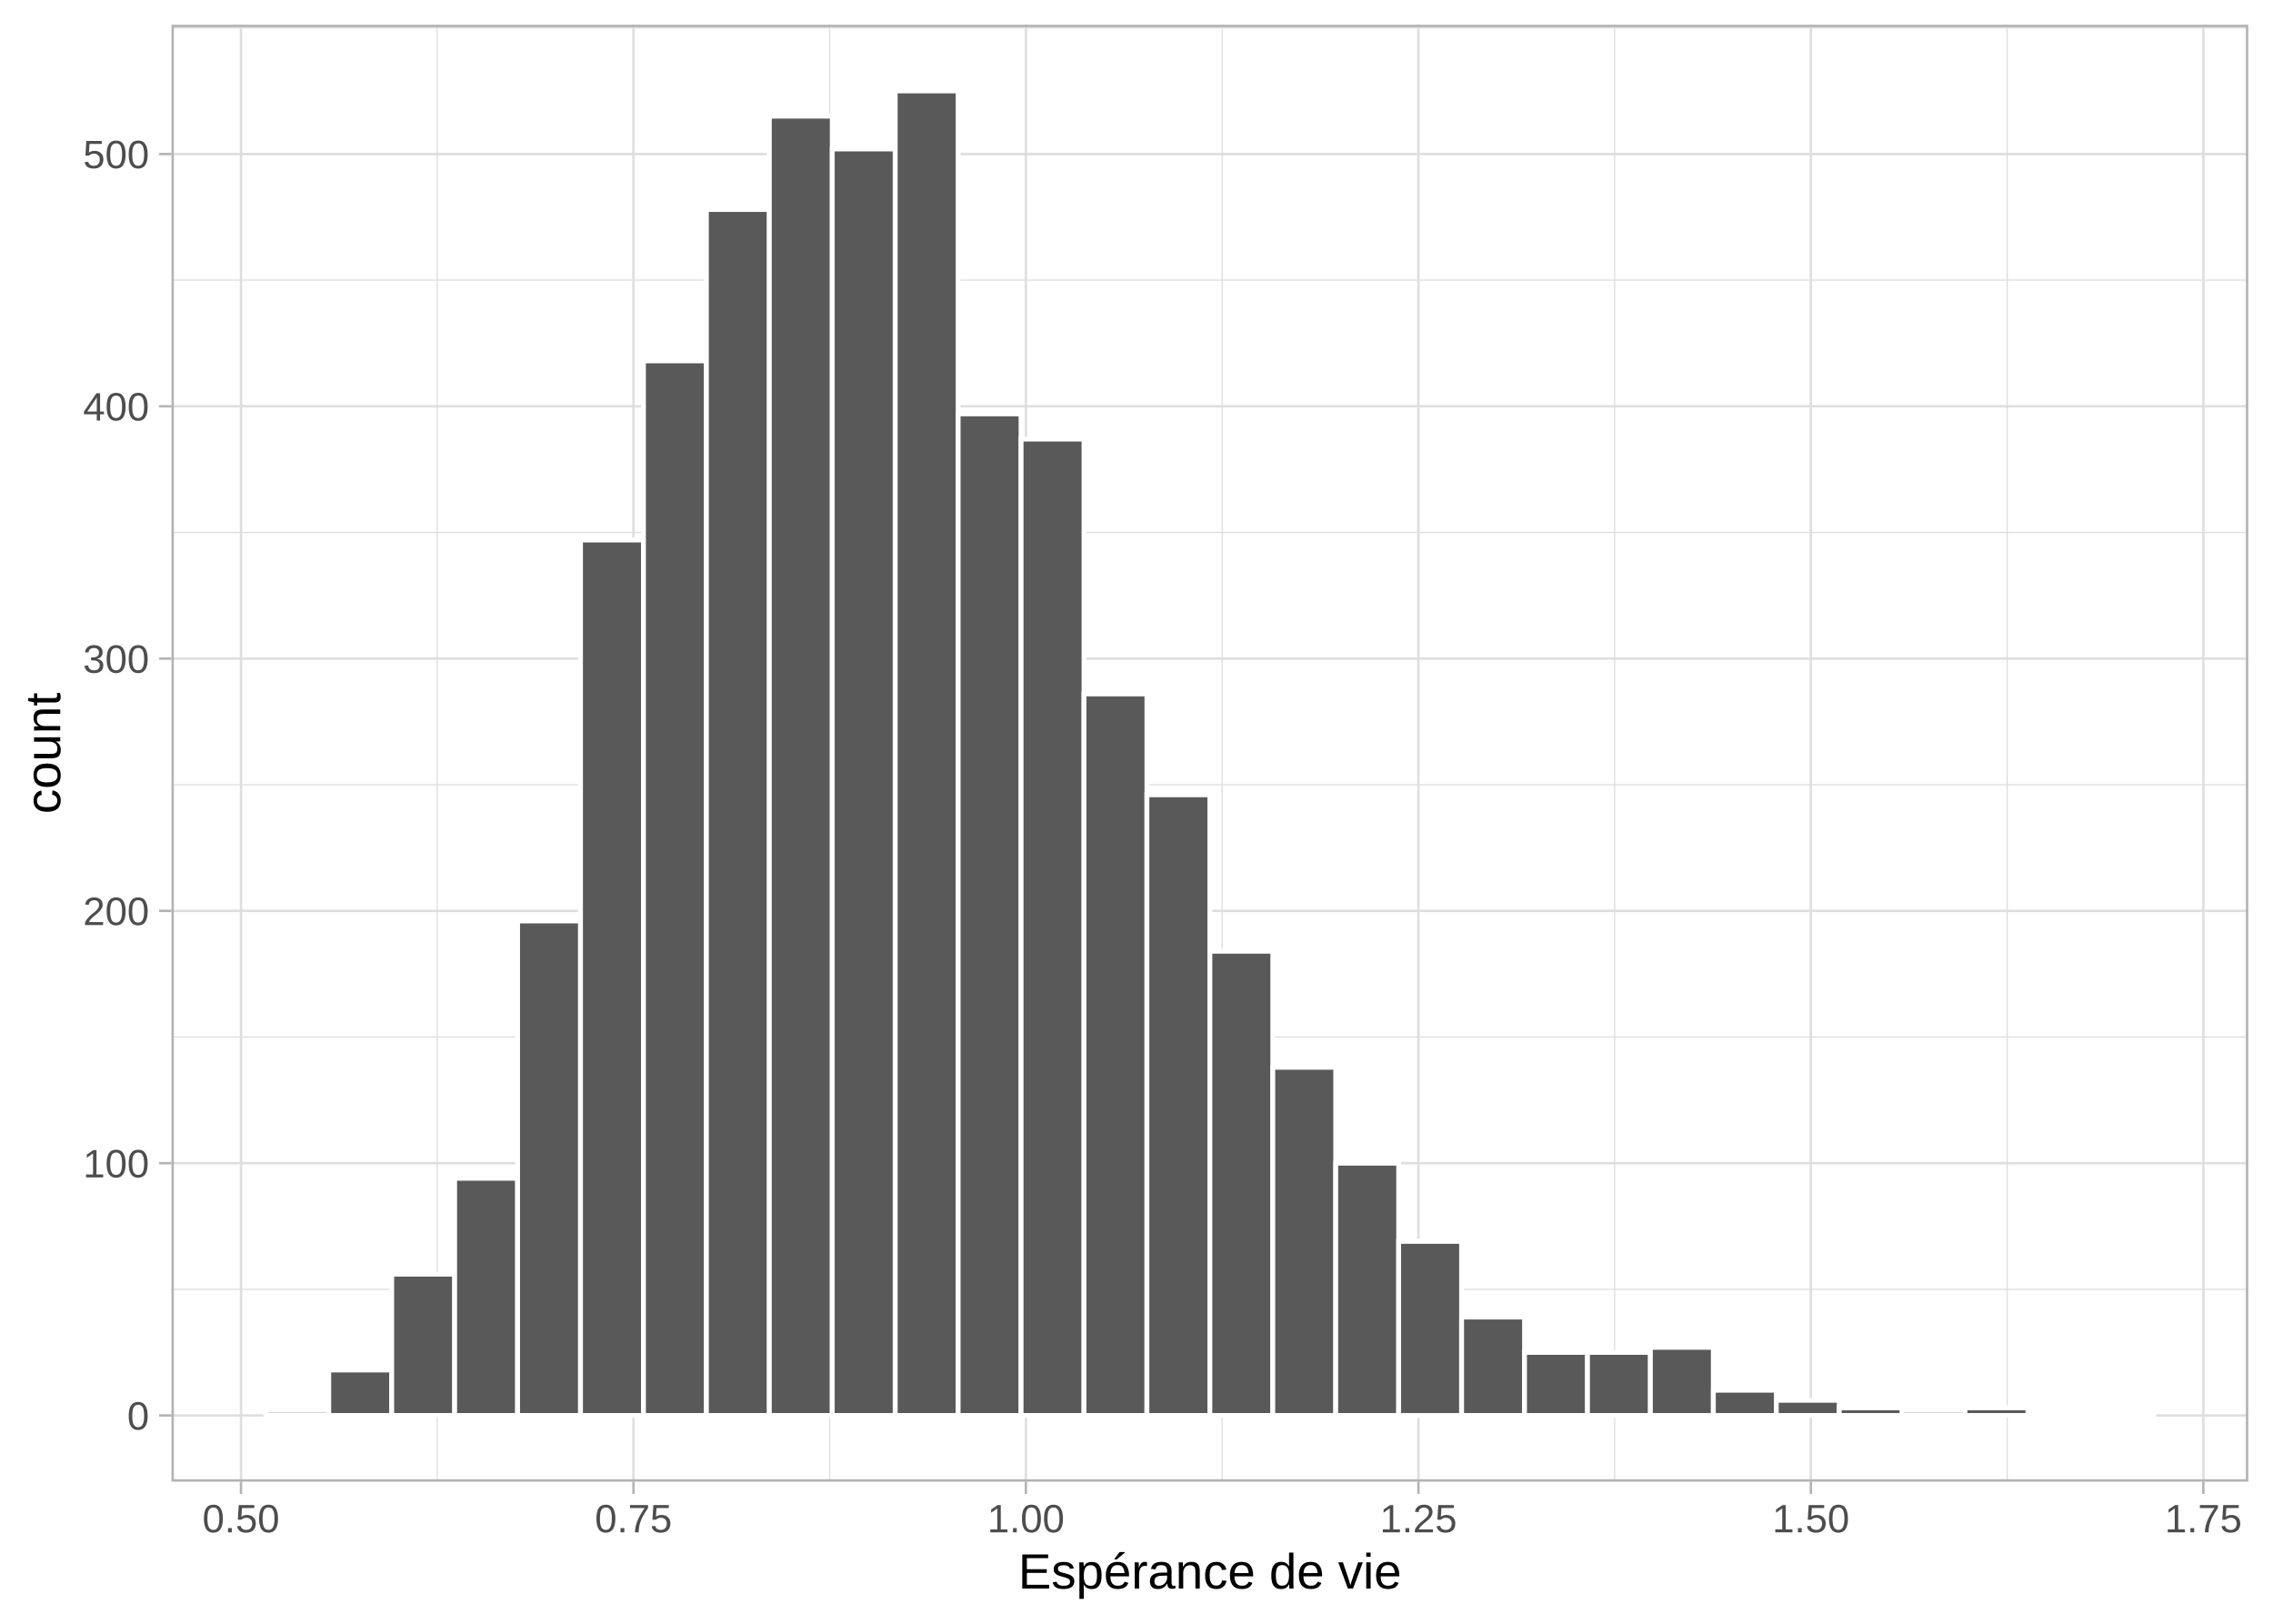
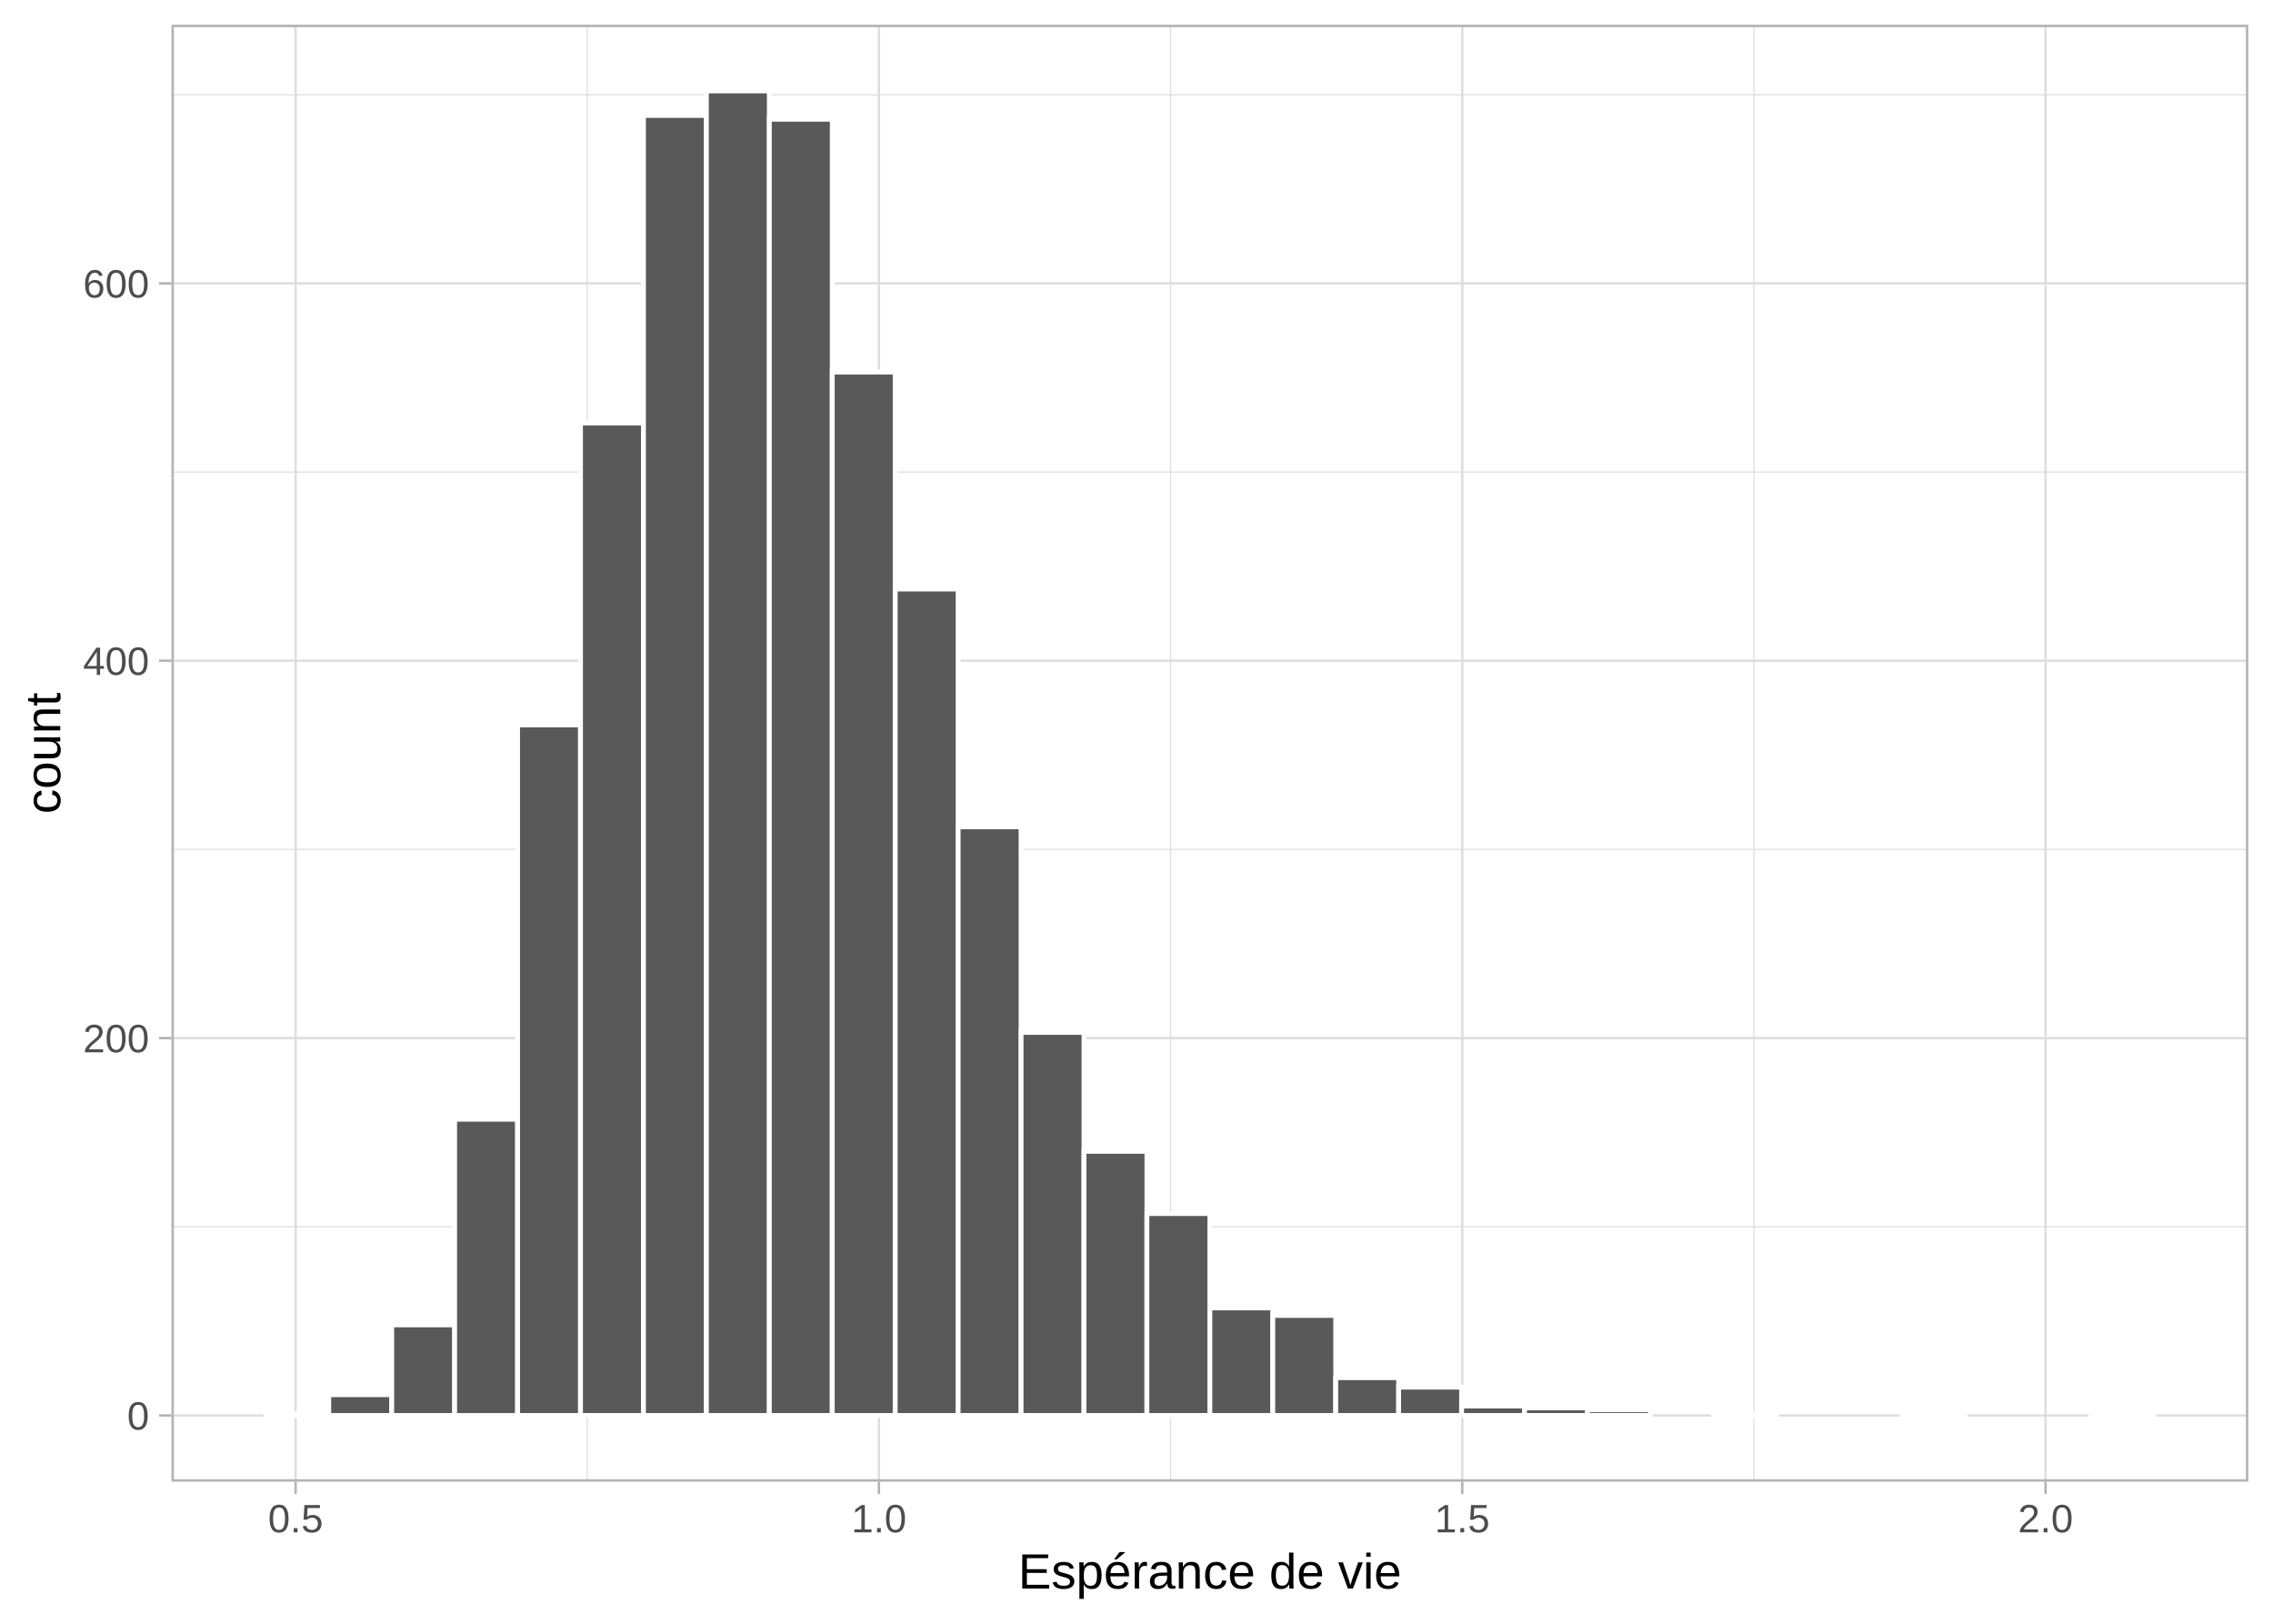
<svg xmlns="http://www.w3.org/2000/svg" width="504.00pt" height="360.00pt" viewBox="0 0 504.00 360.00">
  <g class="svglite">
    <defs>
      <style type="text/css">
    .svglite line, .svglite polyline, .svglite polygon, .svglite path, .svglite rect, .svglite circle {
      fill: none;
      stroke: #000000;
      stroke-linecap: round;
      stroke-linejoin: round;
      stroke-miterlimit: 10.00;
    }
    .svglite text {
      white-space: pre;
    }
    .svglite g.glyphgroup path {
      fill: inherit;
      stroke: none;
    }
  </style>
    </defs>
    <rect width="100%" height="100%" style="stroke: none; fill: none;" />
    <defs>
      <clipPath id="cpMC4wMHw1MDQuMDB8MC4wMHwzNjAuMDA=">
        <rect x="0.00" y="0.00" width="504.00" height="360.00" />
      </clipPath>
    </defs>
    <g clip-path="url(#cpMC4wMHw1MDQuMDB8MC4wMHwzNjAuMDA=)">
      <rect x="0.00" y="0.00" width="504.00" height="360.00" style="stroke-width: 1.07; stroke: #FFFFFF; fill: #FFFFFF;" />
    </g>
    <defs>
      <clipPath id="cpMzguMDJ8NDk4LjUyfDUuNDh8MzI4LjUw">
        <rect x="38.02" y="5.48" width="460.50" height="323.02" />
      </clipPath>
    </defs>
    <g clip-path="url(#cpMzguMDJ8NDk4LjUyfDUuNDh8MzI4LjUw)">
      <rect x="38.02" y="5.48" width="460.50" height="323.02" style="stroke-width: 1.07; stroke: none; fill: #FFFFFF;" />
-       <polyline points="38.02,285.85 498.52,285.85 " style="stroke-width: 0.27; stroke: #DEDEDE; stroke-linecap: butt;" />
-       <polyline points="38.02,229.92 498.52,229.92 " style="stroke-width: 0.27; stroke: #DEDEDE; stroke-linecap: butt;" />
-       <polyline points="38.02,173.98 498.52,173.98 " style="stroke-width: 0.27; stroke: #DEDEDE; stroke-linecap: butt;" />
-       <polyline points="38.02,118.05 498.52,118.05 " style="stroke-width: 0.27; stroke: #DEDEDE; stroke-linecap: butt;" />
-       <polyline points="38.02,62.11 498.52,62.11 " style="stroke-width: 0.27; stroke: #DEDEDE; stroke-linecap: butt;" />
-       <polyline points="38.02,6.18 498.52,6.18 " style="stroke-width: 0.27; stroke: #DEDEDE; stroke-linecap: butt;" />
-       <polyline points="96.94,328.50 96.94,5.48 " style="stroke-width: 0.27; stroke: #DEDEDE; stroke-linecap: butt;" />
-       <polyline points="183.97,328.50 183.97,5.48 " style="stroke-width: 0.27; stroke: #DEDEDE; stroke-linecap: butt;" />
-       <polyline points="270.99,328.50 270.99,5.48 " style="stroke-width: 0.27; stroke: #DEDEDE; stroke-linecap: butt;" />
-       <polyline points="358.02,328.50 358.02,5.48 " style="stroke-width: 0.27; stroke: #DEDEDE; stroke-linecap: butt;" />
-       <polyline points="445.05,328.50 445.05,5.48 " style="stroke-width: 0.27; stroke: #DEDEDE; stroke-linecap: butt;" />
+       <polyline points="38.02,271.99 498.52,271.99 " style="stroke-width: 0.27; stroke: #DEDEDE; stroke-linecap: butt;" />
+       <polyline points="38.02,188.33 498.52,188.33 " style="stroke-width: 0.27; stroke: #DEDEDE; stroke-linecap: butt;" />
+       <polyline points="38.02,104.66 498.52,104.66 " style="stroke-width: 0.27; stroke: #DEDEDE; stroke-linecap: butt;" />
+       <polyline points="38.02,21.00 498.52,21.00 " style="stroke-width: 0.27; stroke: #DEDEDE; stroke-linecap: butt;" />
+       <polyline points="130.22,328.50 130.22,5.48 " style="stroke-width: 0.27; stroke: #DEDEDE; stroke-linecap: butt;" />
+       <polyline points="259.56,328.50 259.56,5.48 " style="stroke-width: 0.27; stroke: #DEDEDE; stroke-linecap: butt;" />
+       <polyline points="388.90,328.50 388.90,5.48 " style="stroke-width: 0.27; stroke: #DEDEDE; stroke-linecap: butt;" />
      <polyline points="38.02,313.82 498.52,313.82 " style="stroke-width: 0.53; stroke: #DEDEDE; stroke-linecap: butt;" />
-       <polyline points="38.02,257.89 498.52,257.89 " style="stroke-width: 0.53; stroke: #DEDEDE; stroke-linecap: butt;" />
-       <polyline points="38.02,201.95 498.52,201.95 " style="stroke-width: 0.53; stroke: #DEDEDE; stroke-linecap: butt;" />
-       <polyline points="38.02,146.02 498.52,146.02 " style="stroke-width: 0.53; stroke: #DEDEDE; stroke-linecap: butt;" />
-       <polyline points="38.02,90.08 498.52,90.08 " style="stroke-width: 0.53; stroke: #DEDEDE; stroke-linecap: butt;" />
-       <polyline points="38.02,34.15 498.52,34.15 " style="stroke-width: 0.53; stroke: #DEDEDE; stroke-linecap: butt;" />
-       <polyline points="53.43,328.50 53.43,5.48 " style="stroke-width: 0.53; stroke: #DEDEDE; stroke-linecap: butt;" />
-       <polyline points="140.46,328.50 140.46,5.48 " style="stroke-width: 0.53; stroke: #DEDEDE; stroke-linecap: butt;" />
-       <polyline points="227.48,328.50 227.48,5.48 " style="stroke-width: 0.53; stroke: #DEDEDE; stroke-linecap: butt;" />
-       <polyline points="314.51,328.50 314.51,5.48 " style="stroke-width: 0.53; stroke: #DEDEDE; stroke-linecap: butt;" />
-       <polyline points="401.53,328.50 401.53,5.48 " style="stroke-width: 0.53; stroke: #DEDEDE; stroke-linecap: butt;" />
-       <polyline points="488.56,328.50 488.56,5.48 " style="stroke-width: 0.53; stroke: #DEDEDE; stroke-linecap: butt;" />
-       <rect x="58.95" y="312.70" width="13.95" height="1.12" style="stroke-width: 1.07; stroke: #FFFFFF; stroke-linecap: butt; stroke-linejoin: miter; fill: #595959;" />
-       <rect x="72.90" y="303.75" width="13.95" height="10.07" style="stroke-width: 1.07; stroke: #FFFFFF; stroke-linecap: butt; stroke-linejoin: miter; fill: #595959;" />
-       <rect x="86.86" y="282.50" width="13.95" height="31.32" style="stroke-width: 1.07; stroke: #FFFFFF; stroke-linecap: butt; stroke-linejoin: miter; fill: #595959;" />
-       <rect x="100.81" y="261.24" width="13.95" height="52.58" style="stroke-width: 1.07; stroke: #FFFFFF; stroke-linecap: butt; stroke-linejoin: miter; fill: #595959;" />
-       <rect x="114.77" y="204.19" width="13.95" height="109.63" style="stroke-width: 1.07; stroke: #FFFFFF; stroke-linecap: butt; stroke-linejoin: miter; fill: #595959;" />
-       <rect x="128.72" y="119.73" width="13.95" height="194.09" style="stroke-width: 1.07; stroke: #FFFFFF; stroke-linecap: butt; stroke-linejoin: miter; fill: #595959;" />
-       <rect x="142.68" y="80.01" width="13.95" height="233.81" style="stroke-width: 1.07; stroke: #FFFFFF; stroke-linecap: butt; stroke-linejoin: miter; fill: #595959;" />
-       <rect x="156.63" y="46.45" width="13.95" height="267.37" style="stroke-width: 1.07; stroke: #FFFFFF; stroke-linecap: butt; stroke-linejoin: miter; fill: #595959;" />
-       <rect x="170.59" y="25.76" width="13.95" height="288.06" style="stroke-width: 1.07; stroke: #FFFFFF; stroke-linecap: butt; stroke-linejoin: miter; fill: #595959;" />
-       <rect x="184.54" y="33.03" width="13.95" height="280.79" style="stroke-width: 1.07; stroke: #FFFFFF; stroke-linecap: butt; stroke-linejoin: miter; fill: #595959;" />
-       <rect x="198.50" y="20.16" width="13.95" height="293.66" style="stroke-width: 1.07; stroke: #FFFFFF; stroke-linecap: butt; stroke-linejoin: miter; fill: #595959;" />
-       <rect x="212.45" y="91.76" width="13.95" height="222.06" style="stroke-width: 1.07; stroke: #FFFFFF; stroke-linecap: butt; stroke-linejoin: miter; fill: #595959;" />
-       <rect x="226.41" y="97.35" width="13.95" height="216.47" style="stroke-width: 1.07; stroke: #FFFFFF; stroke-linecap: butt; stroke-linejoin: miter; fill: #595959;" />
-       <rect x="240.36" y="153.85" width="13.95" height="159.97" style="stroke-width: 1.07; stroke: #FFFFFF; stroke-linecap: butt; stroke-linejoin: miter; fill: #595959;" />
-       <rect x="254.31" y="176.22" width="13.95" height="137.60" style="stroke-width: 1.07; stroke: #FFFFFF; stroke-linecap: butt; stroke-linejoin: miter; fill: #595959;" />
-       <rect x="268.27" y="210.90" width="13.95" height="102.92" style="stroke-width: 1.07; stroke: #FFFFFF; stroke-linecap: butt; stroke-linejoin: miter; fill: #595959;" />
-       <rect x="282.22" y="236.63" width="13.95" height="77.19" style="stroke-width: 1.07; stroke: #FFFFFF; stroke-linecap: butt; stroke-linejoin: miter; fill: #595959;" />
-       <rect x="296.18" y="257.89" width="13.95" height="55.93" style="stroke-width: 1.07; stroke: #FFFFFF; stroke-linecap: butt; stroke-linejoin: miter; fill: #595959;" />
-       <rect x="310.13" y="275.23" width="13.95" height="38.60" style="stroke-width: 1.07; stroke: #FFFFFF; stroke-linecap: butt; stroke-linejoin: miter; fill: #595959;" />
-       <rect x="324.09" y="292.01" width="13.95" height="21.81" style="stroke-width: 1.07; stroke: #FFFFFF; stroke-linecap: butt; stroke-linejoin: miter; fill: #595959;" />
-       <rect x="338.04" y="299.84" width="13.95" height="13.98" style="stroke-width: 1.07; stroke: #FFFFFF; stroke-linecap: butt; stroke-linejoin: miter; fill: #595959;" />
-       <rect x="352.00" y="299.84" width="13.95" height="13.98" style="stroke-width: 1.07; stroke: #FFFFFF; stroke-linecap: butt; stroke-linejoin: miter; fill: #595959;" />
-       <rect x="365.95" y="298.72" width="13.95" height="15.10" style="stroke-width: 1.07; stroke: #FFFFFF; stroke-linecap: butt; stroke-linejoin: miter; fill: #595959;" />
-       <rect x="379.91" y="308.23" width="13.95" height="5.59" style="stroke-width: 1.07; stroke: #FFFFFF; stroke-linecap: butt; stroke-linejoin: miter; fill: #595959;" />
-       <rect x="393.86" y="310.46" width="13.95" height="3.36" style="stroke-width: 1.07; stroke: #FFFFFF; stroke-linecap: butt; stroke-linejoin: miter; fill: #595959;" />
-       <rect x="407.82" y="312.14" width="13.95" height="1.68" style="stroke-width: 1.07; stroke: #FFFFFF; stroke-linecap: butt; stroke-linejoin: miter; fill: #595959;" />
-       <rect x="421.77" y="312.70" width="13.95" height="1.12" style="stroke-width: 1.07; stroke: #FFFFFF; stroke-linecap: butt; stroke-linejoin: miter; fill: #595959;" />
-       <rect x="435.72" y="312.14" width="13.95" height="1.68" style="stroke-width: 1.07; stroke: #FFFFFF; stroke-linecap: butt; stroke-linejoin: miter; fill: #595959;" />
-       <rect x="449.68" y="313.26" width="13.95" height="0.56" style="stroke-width: 1.07; stroke: #FFFFFF; stroke-linecap: butt; stroke-linejoin: miter; fill: #595959;" />
-       <rect x="463.63" y="313.26" width="13.95" height="0.56" style="stroke-width: 1.07; stroke: #FFFFFF; stroke-linecap: butt; stroke-linejoin: miter; fill: #595959;" />
+       <polyline points="38.02,230.16 498.52,230.16 " style="stroke-width: 0.53; stroke: #DEDEDE; stroke-linecap: butt;" />
+       <polyline points="38.02,146.49 498.52,146.49 " style="stroke-width: 0.53; stroke: #DEDEDE; stroke-linecap: butt;" />
+       <polyline points="38.02,62.83 498.52,62.83 " style="stroke-width: 0.53; stroke: #DEDEDE; stroke-linecap: butt;" />
+       <polyline points="65.55,328.50 65.55,5.48 " style="stroke-width: 0.53; stroke: #DEDEDE; stroke-linecap: butt;" />
+       <polyline points="194.89,328.50 194.89,5.48 " style="stroke-width: 0.53; stroke: #DEDEDE; stroke-linecap: butt;" />
+       <polyline points="324.23,328.50 324.23,5.48 " style="stroke-width: 0.53; stroke: #DEDEDE; stroke-linecap: butt;" />
+       <polyline points="453.57,328.50 453.57,5.48 " style="stroke-width: 0.53; stroke: #DEDEDE; stroke-linecap: butt;" />
+       <rect x="58.95" y="313.40" width="13.95" height="0.42" style="stroke-width: 1.07; stroke: #FFFFFF; stroke-linecap: butt; stroke-linejoin: miter; fill: #595959;" />
+       <rect x="72.90" y="309.22" width="13.95" height="4.60" style="stroke-width: 1.07; stroke: #FFFFFF; stroke-linecap: butt; stroke-linejoin: miter; fill: #595959;" />
+       <rect x="86.86" y="293.74" width="13.95" height="20.08" style="stroke-width: 1.07; stroke: #FFFFFF; stroke-linecap: butt; stroke-linejoin: miter; fill: #595959;" />
+       <rect x="100.81" y="248.15" width="13.95" height="65.68" style="stroke-width: 1.07; stroke: #FFFFFF; stroke-linecap: butt; stroke-linejoin: miter; fill: #595959;" />
+       <rect x="114.77" y="160.72" width="13.95" height="153.10" style="stroke-width: 1.07; stroke: #FFFFFF; stroke-linecap: butt; stroke-linejoin: miter; fill: #595959;" />
+       <rect x="128.72" y="93.79" width="13.95" height="220.03" style="stroke-width: 1.07; stroke: #FFFFFF; stroke-linecap: butt; stroke-linejoin: miter; fill: #595959;" />
+       <rect x="142.68" y="25.60" width="13.95" height="288.22" style="stroke-width: 1.07; stroke: #FFFFFF; stroke-linecap: butt; stroke-linejoin: miter; fill: #595959;" />
+       <rect x="156.63" y="20.16" width="13.95" height="293.66" style="stroke-width: 1.07; stroke: #FFFFFF; stroke-linecap: butt; stroke-linejoin: miter; fill: #595959;" />
+       <rect x="170.59" y="26.44" width="13.95" height="287.38" style="stroke-width: 1.07; stroke: #FFFFFF; stroke-linecap: butt; stroke-linejoin: miter; fill: #595959;" />
+       <rect x="184.54" y="82.49" width="13.95" height="231.33" style="stroke-width: 1.07; stroke: #FFFFFF; stroke-linecap: butt; stroke-linejoin: miter; fill: #595959;" />
+       <rect x="198.50" y="130.60" width="13.95" height="183.22" style="stroke-width: 1.07; stroke: #FFFFFF; stroke-linecap: butt; stroke-linejoin: miter; fill: #595959;" />
+       <rect x="212.45" y="183.31" width="13.95" height="130.51" style="stroke-width: 1.07; stroke: #FFFFFF; stroke-linecap: butt; stroke-linejoin: miter; fill: #595959;" />
+       <rect x="226.41" y="228.90" width="13.95" height="84.92" style="stroke-width: 1.07; stroke: #FFFFFF; stroke-linecap: butt; stroke-linejoin: miter; fill: #595959;" />
+       <rect x="240.36" y="255.26" width="13.95" height="58.56" style="stroke-width: 1.07; stroke: #FFFFFF; stroke-linecap: butt; stroke-linejoin: miter; fill: #595959;" />
+       <rect x="254.31" y="269.06" width="13.95" height="44.76" style="stroke-width: 1.07; stroke: #FFFFFF; stroke-linecap: butt; stroke-linejoin: miter; fill: #595959;" />
+       <rect x="268.27" y="289.98" width="13.95" height="23.84" style="stroke-width: 1.07; stroke: #FFFFFF; stroke-linecap: butt; stroke-linejoin: miter; fill: #595959;" />
+       <rect x="282.22" y="291.65" width="13.95" height="22.17" style="stroke-width: 1.07; stroke: #FFFFFF; stroke-linecap: butt; stroke-linejoin: miter; fill: #595959;" />
+       <rect x="296.18" y="305.45" width="13.95" height="8.37" style="stroke-width: 1.07; stroke: #FFFFFF; stroke-linecap: butt; stroke-linejoin: miter; fill: #595959;" />
+       <rect x="310.13" y="307.55" width="13.95" height="6.27" style="stroke-width: 1.07; stroke: #FFFFFF; stroke-linecap: butt; stroke-linejoin: miter; fill: #595959;" />
+       <rect x="324.09" y="311.73" width="13.95" height="2.09" style="stroke-width: 1.07; stroke: #FFFFFF; stroke-linecap: butt; stroke-linejoin: miter; fill: #595959;" />
+       <rect x="338.04" y="312.15" width="13.95" height="1.67" style="stroke-width: 1.07; stroke: #FFFFFF; stroke-linecap: butt; stroke-linejoin: miter; fill: #595959;" />
+       <rect x="352.00" y="312.57" width="13.95" height="1.25" style="stroke-width: 1.07; stroke: #FFFFFF; stroke-linecap: butt; stroke-linejoin: miter; fill: #595959;" />
+       <rect x="365.95" y="313.82" width="13.95" height="0.00" style="stroke-width: 1.07; stroke: #FFFFFF; stroke-linecap: butt; stroke-linejoin: miter; fill: #595959;" />
+       <rect x="379.91" y="313.40" width="13.95" height="0.42" style="stroke-width: 1.07; stroke: #FFFFFF; stroke-linecap: butt; stroke-linejoin: miter; fill: #595959;" />
+       <rect x="393.86" y="313.82" width="13.95" height="0.00" style="stroke-width: 1.07; stroke: #FFFFFF; stroke-linecap: butt; stroke-linejoin: miter; fill: #595959;" />
+       <rect x="407.82" y="313.82" width="13.95" height="0.00" style="stroke-width: 1.07; stroke: #FFFFFF; stroke-linecap: butt; stroke-linejoin: miter; fill: #595959;" />
+       <rect x="421.77" y="313.40" width="13.95" height="0.42" style="stroke-width: 1.07; stroke: #FFFFFF; stroke-linecap: butt; stroke-linejoin: miter; fill: #595959;" />
+       <rect x="435.72" y="313.82" width="13.95" height="0.00" style="stroke-width: 1.07; stroke: #FFFFFF; stroke-linecap: butt; stroke-linejoin: miter; fill: #595959;" />
+       <rect x="449.68" y="313.82" width="13.95" height="0.00" style="stroke-width: 1.07; stroke: #FFFFFF; stroke-linecap: butt; stroke-linejoin: miter; fill: #595959;" />
+       <rect x="463.63" y="313.40" width="13.95" height="0.42" style="stroke-width: 1.07; stroke: #FFFFFF; stroke-linecap: butt; stroke-linejoin: miter; fill: #595959;" />
      <rect x="38.02" y="5.48" width="460.50" height="323.02" style="stroke-width: 1.07; stroke: #B3B3B3;" />
    </g>
    <g clip-path="url(#cpMC4wMHw1MDQuMDB8MC4wMHwzNjAuMDA=)">
      <text x="33.09" y="316.97" text-anchor="end" style="font-size: 8.80px;fill: #4D4D4D; font-family: &quot;Arial&quot;;" textLength="4.89px" lengthAdjust="spacingAndGlyphs">0</text>
-       <text x="33.09" y="261.04" text-anchor="end" style="font-size: 8.80px;fill: #4D4D4D; font-family: &quot;Arial&quot;;" textLength="14.67px" lengthAdjust="spacingAndGlyphs">100</text>
-       <text x="33.09" y="205.10" text-anchor="end" style="font-size: 8.80px;fill: #4D4D4D; font-family: &quot;Arial&quot;;" textLength="14.67px" lengthAdjust="spacingAndGlyphs">200</text>
-       <text x="33.09" y="149.17" text-anchor="end" style="font-size: 8.80px;fill: #4D4D4D; font-family: &quot;Arial&quot;;" textLength="14.67px" lengthAdjust="spacingAndGlyphs">300</text>
-       <text x="33.09" y="93.23" text-anchor="end" style="font-size: 8.80px;fill: #4D4D4D; font-family: &quot;Arial&quot;;" textLength="14.67px" lengthAdjust="spacingAndGlyphs">400</text>
-       <text x="33.09" y="37.30" text-anchor="end" style="font-size: 8.80px;fill: #4D4D4D; font-family: &quot;Arial&quot;;" textLength="14.67px" lengthAdjust="spacingAndGlyphs">500</text>
+       <text x="33.09" y="233.31" text-anchor="end" style="font-size: 8.80px;fill: #4D4D4D; font-family: &quot;Arial&quot;;" textLength="14.67px" lengthAdjust="spacingAndGlyphs">200</text>
+       <text x="33.09" y="149.64" text-anchor="end" style="font-size: 8.80px;fill: #4D4D4D; font-family: &quot;Arial&quot;;" textLength="14.67px" lengthAdjust="spacingAndGlyphs">400</text>
+       <text x="33.09" y="65.98" text-anchor="end" style="font-size: 8.80px;fill: #4D4D4D; font-family: &quot;Arial&quot;;" textLength="14.67px" lengthAdjust="spacingAndGlyphs">600</text>
      <polyline points="35.28,313.82 38.02,313.82 " style="stroke-width: 0.53; stroke: #B3B3B3; stroke-linecap: butt;" />
-       <polyline points="35.28,257.89 38.02,257.89 " style="stroke-width: 0.53; stroke: #B3B3B3; stroke-linecap: butt;" />
-       <polyline points="35.28,201.95 38.02,201.95 " style="stroke-width: 0.53; stroke: #B3B3B3; stroke-linecap: butt;" />
-       <polyline points="35.28,146.02 38.02,146.02 " style="stroke-width: 0.53; stroke: #B3B3B3; stroke-linecap: butt;" />
-       <polyline points="35.28,90.08 38.02,90.08 " style="stroke-width: 0.53; stroke: #B3B3B3; stroke-linecap: butt;" />
-       <polyline points="35.28,34.15 38.02,34.15 " style="stroke-width: 0.53; stroke: #B3B3B3; stroke-linecap: butt;" />
-       <polyline points="53.43,331.24 53.43,328.50 " style="stroke-width: 0.53; stroke: #B3B3B3; stroke-linecap: butt;" />
-       <polyline points="140.46,331.24 140.46,328.50 " style="stroke-width: 0.53; stroke: #B3B3B3; stroke-linecap: butt;" />
-       <polyline points="227.48,331.24 227.48,328.50 " style="stroke-width: 0.53; stroke: #B3B3B3; stroke-linecap: butt;" />
-       <polyline points="314.51,331.24 314.51,328.50 " style="stroke-width: 0.53; stroke: #B3B3B3; stroke-linecap: butt;" />
-       <polyline points="401.53,331.24 401.53,328.50 " style="stroke-width: 0.53; stroke: #B3B3B3; stroke-linecap: butt;" />
-       <polyline points="488.56,331.24 488.56,328.50 " style="stroke-width: 0.53; stroke: #B3B3B3; stroke-linecap: butt;" />
-       <text x="53.43" y="339.74" text-anchor="middle" style="font-size: 8.80px;fill: #4D4D4D; font-family: &quot;Arial&quot;;" textLength="17.11px" lengthAdjust="spacingAndGlyphs">0.50</text>
-       <text x="140.46" y="339.74" text-anchor="middle" style="font-size: 8.80px;fill: #4D4D4D; font-family: &quot;Arial&quot;;" textLength="17.11px" lengthAdjust="spacingAndGlyphs">0.75</text>
-       <text x="227.48" y="339.74" text-anchor="middle" style="font-size: 8.80px;fill: #4D4D4D; font-family: &quot;Arial&quot;;" textLength="17.11px" lengthAdjust="spacingAndGlyphs">1.00</text>
-       <text x="314.51" y="339.74" text-anchor="middle" style="font-size: 8.80px;fill: #4D4D4D; font-family: &quot;Arial&quot;;" textLength="17.11px" lengthAdjust="spacingAndGlyphs">1.25</text>
-       <text x="401.53" y="339.74" text-anchor="middle" style="font-size: 8.80px;fill: #4D4D4D; font-family: &quot;Arial&quot;;" textLength="17.11px" lengthAdjust="spacingAndGlyphs">1.50</text>
-       <text x="488.56" y="339.74" text-anchor="middle" style="font-size: 8.80px;fill: #4D4D4D; font-family: &quot;Arial&quot;;" textLength="17.11px" lengthAdjust="spacingAndGlyphs">1.75</text>
+       <polyline points="35.28,230.16 38.02,230.16 " style="stroke-width: 0.53; stroke: #B3B3B3; stroke-linecap: butt;" />
+       <polyline points="35.28,146.49 38.02,146.49 " style="stroke-width: 0.53; stroke: #B3B3B3; stroke-linecap: butt;" />
+       <polyline points="35.28,62.83 38.02,62.83 " style="stroke-width: 0.53; stroke: #B3B3B3; stroke-linecap: butt;" />
+       <polyline points="65.55,331.24 65.55,328.50 " style="stroke-width: 0.53; stroke: #B3B3B3; stroke-linecap: butt;" />
+       <polyline points="194.89,331.24 194.89,328.50 " style="stroke-width: 0.53; stroke: #B3B3B3; stroke-linecap: butt;" />
+       <polyline points="324.23,331.24 324.23,328.50 " style="stroke-width: 0.53; stroke: #B3B3B3; stroke-linecap: butt;" />
+       <polyline points="453.57,331.24 453.57,328.50 " style="stroke-width: 0.53; stroke: #B3B3B3; stroke-linecap: butt;" />
+       <text x="65.55" y="339.74" text-anchor="middle" style="font-size: 8.80px;fill: #4D4D4D; font-family: &quot;Arial&quot;;" textLength="12.22px" lengthAdjust="spacingAndGlyphs">0.5</text>
+       <text x="194.89" y="339.74" text-anchor="middle" style="font-size: 8.80px;fill: #4D4D4D; font-family: &quot;Arial&quot;;" textLength="12.22px" lengthAdjust="spacingAndGlyphs">1.0</text>
+       <text x="324.23" y="339.74" text-anchor="middle" style="font-size: 8.80px;fill: #4D4D4D; font-family: &quot;Arial&quot;;" textLength="12.22px" lengthAdjust="spacingAndGlyphs">1.5</text>
+       <text x="453.57" y="339.74" text-anchor="middle" style="font-size: 8.80px;fill: #4D4D4D; font-family: &quot;Arial&quot;;" textLength="12.22px" lengthAdjust="spacingAndGlyphs">2.0</text>
      <text x="268.27" y="352.20" text-anchor="middle" style="font-size: 11.00px; font-family: &quot;Arial&quot;;" textLength="85.06px" lengthAdjust="spacingAndGlyphs">Espérance de vie</text>
      <text transform="translate(13.36,166.99) rotate(-90)" text-anchor="middle" style="font-size: 11.00px; font-family: &quot;Arial&quot;;" textLength="26.94px" lengthAdjust="spacingAndGlyphs">count</text>
    </g>
  </g>
</svg>
